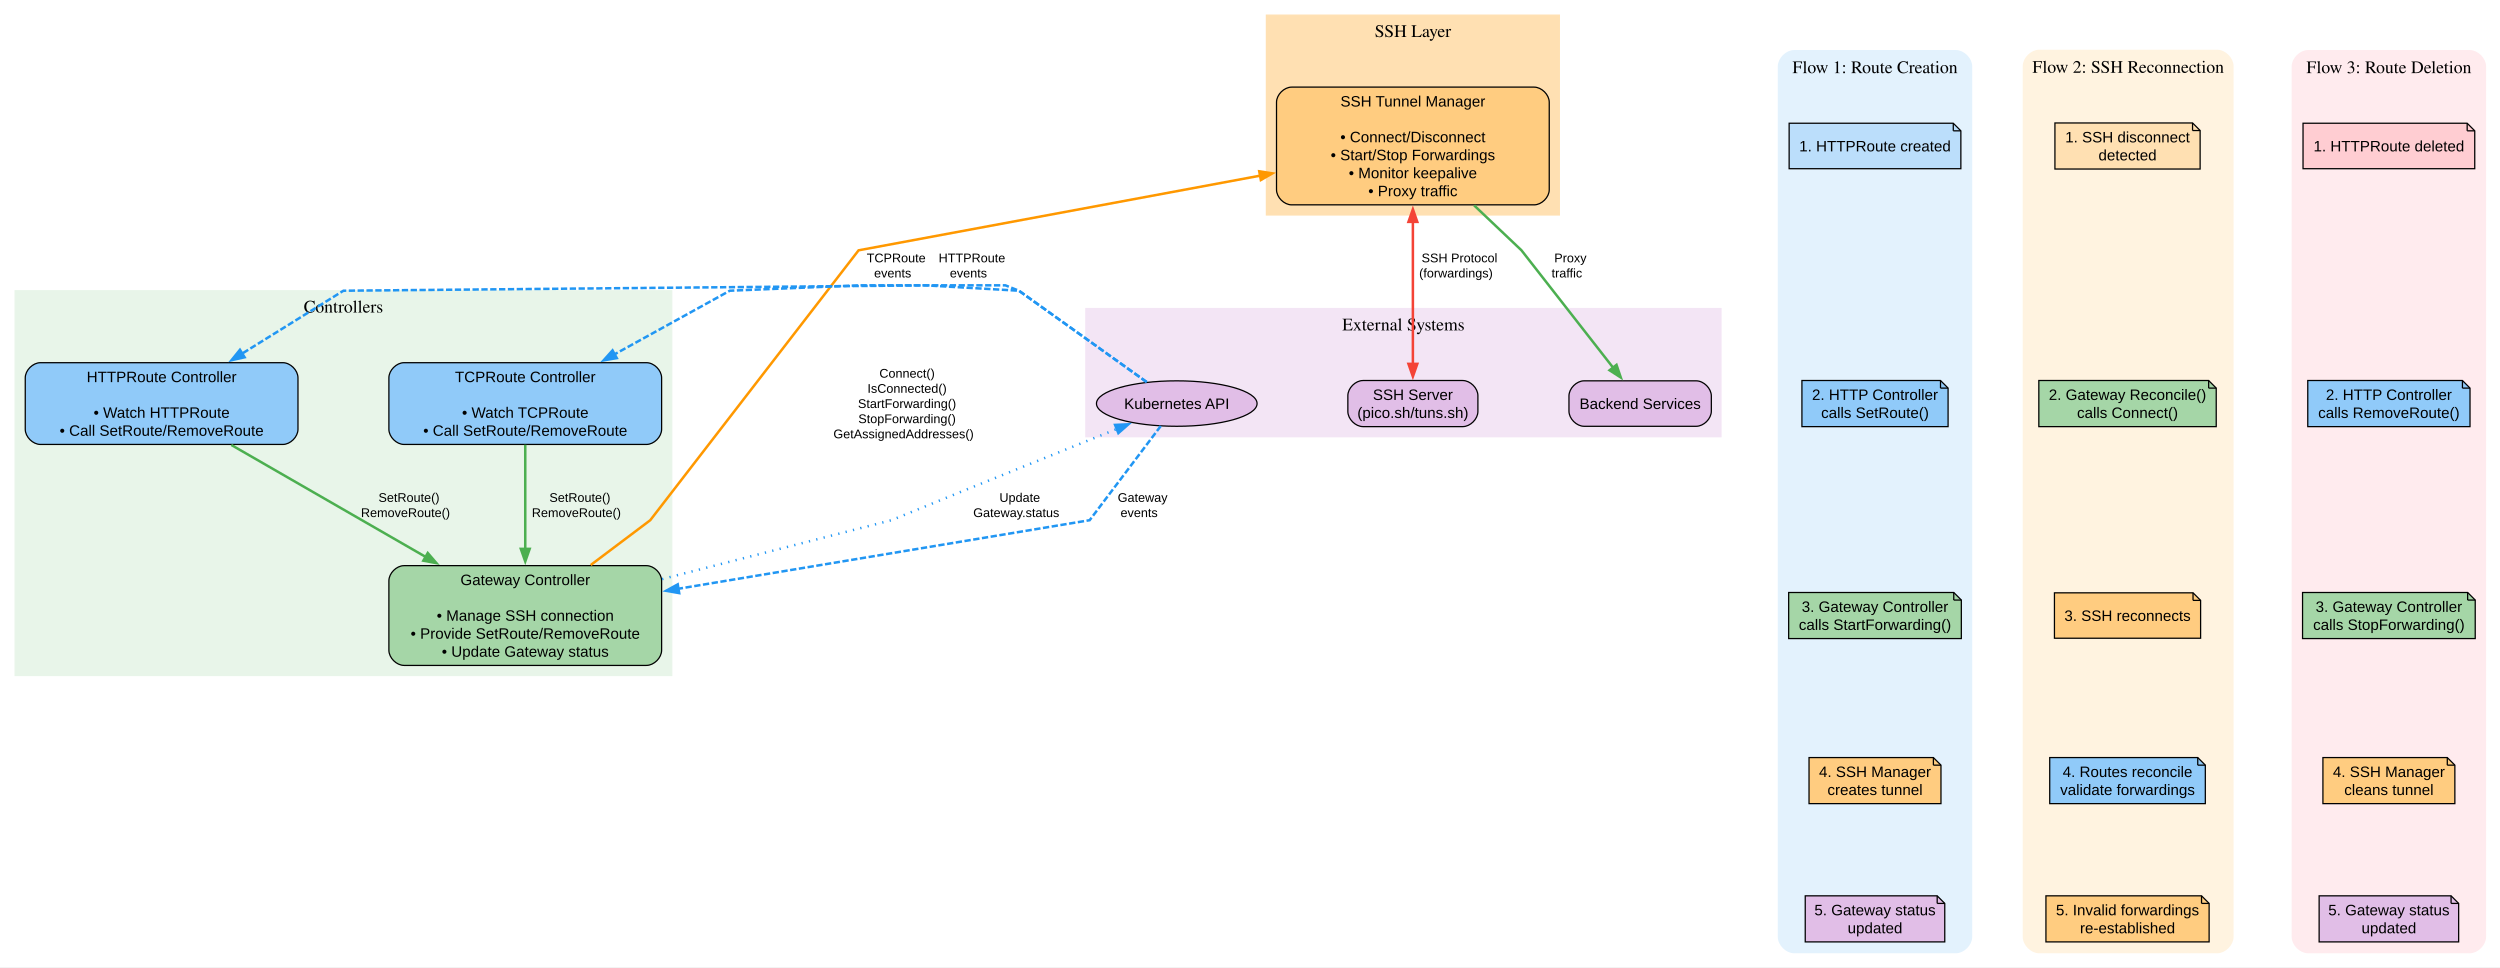
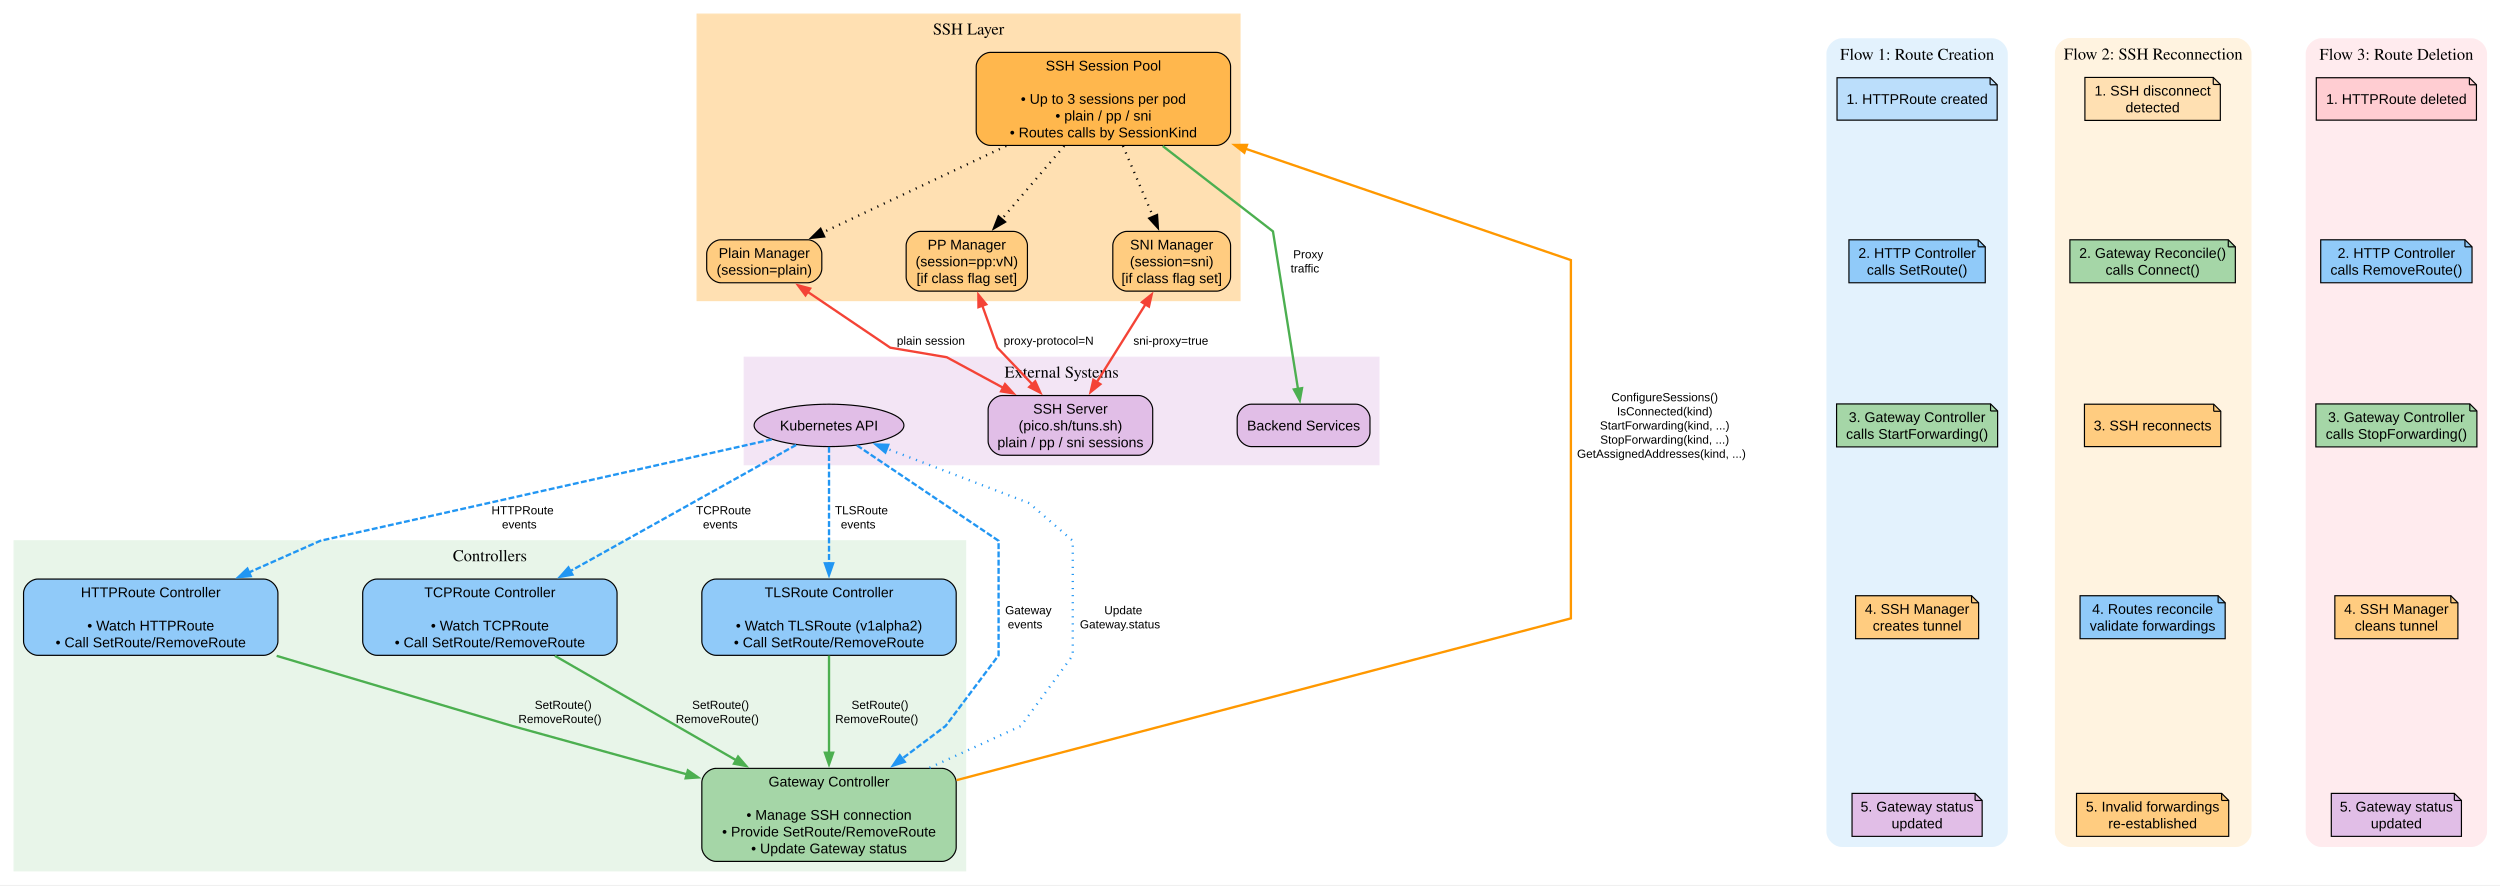
- <svg xmlns="http://www.w3.org/2000/svg" width="1980pt" height="766pt" viewBox="0.00 0.00 1980.00 766.00">
-   <g id="graph0" class="graph" transform="scale(1 1) rotate(0) translate(4 762)">
-     <polygon fill="white" stroke="none" points="-4,4 -4,-762 1976,-762 1976,4 -4,4" />
+ <svg xmlns="http://www.w3.org/2000/svg" width="2123pt" height="752pt" viewBox="0.00 0.00 2123.00 752.00">
+   <g id="graph0" class="graph" transform="scale(1 1) rotate(0) translate(4 747.5)">
+     <polygon fill="white" stroke="none" points="-4,4 -4,-747.5 2119,-747.5 2119,4 -4,4" />
    <g id="clust1" class="cluster">
-       <polygon fill="#e8f5e9" stroke="#e8f5e9" points="8,-227 8,-531.75 528,-531.75 528,-227 8,-227" />
-       <text xml:space="preserve" text-anchor="middle" x="268" y="-514.45" font-family="Times,serif" font-size="14.00">Controllers</text>
+       <polygon fill="#e8f5e9" stroke="#e8f5e9" points="8,-8 8,-288.25 816,-288.25 816,-8 8,-8" />
+       <text xml:space="preserve" text-anchor="middle" x="412" y="-270.95" font-family="Times,serif" font-size="14.00">Controllers</text>
    </g>
    <g id="clust2" class="cluster">
-       <polygon fill="#ffe0b2" stroke="#ffe0b2" points="999,-591.75 999,-750 1231,-750 1231,-591.75 999,-591.75" />
-       <text xml:space="preserve" text-anchor="middle" x="1115" y="-732.7" font-family="Times,serif" font-size="14.00">SSH Layer</text>
+       <polygon fill="#ffe0b2" stroke="#ffe0b2" points="588,-492.25 588,-735.5 1049,-735.5 1049,-492.25 588,-492.25" />
+       <text xml:space="preserve" text-anchor="middle" x="818.5" y="-718.2" font-family="Times,serif" font-size="14.00">SSH Layer</text>
    </g>
    <g id="clust3" class="cluster">
-       <polygon fill="#f3e5f5" stroke="#f3e5f5" points="856,-416.12 856,-517.62 1359,-517.62 1359,-416.12 856,-416.12" />
-       <text xml:space="preserve" text-anchor="middle" x="1107.5" y="-500.32" font-family="Times,serif" font-size="14.00">External Systems</text>
+       <polygon fill="#f3e5f5" stroke="#f3e5f5" points="628,-352.88 628,-444.12 1167,-444.12 1167,-352.88 628,-352.88" />
+       <text xml:space="preserve" text-anchor="middle" x="897.5" y="-426.82" font-family="Times,serif" font-size="14.00">External Systems</text>
    </g>
    <g id="clust4" class="cluster">
-       <path fill="#e3f2fd" stroke="#e3f2fd" stroke-width="2" d="M1417,-8C1417,-8 1545,-8 1545,-8 1551,-8 1557,-14 1557,-20 1557,-20 1557,-709.38 1557,-709.38 1557,-715.38 1551,-721.38 1545,-721.38 1545,-721.38 1417,-721.38 1417,-721.38 1411,-721.38 1405,-715.38 1405,-709.38 1405,-709.38 1405,-20 1405,-20 1405,-14 1411,-8 1417,-8" />
-       <text xml:space="preserve" text-anchor="middle" x="1481" y="-704.08" font-family="Times,serif" font-size="14.00">Flow 1: Route Creation</text>
+       <path fill="#e3f2fd" stroke="#e3f2fd" stroke-width="2" d="M1560,-29.25C1560,-29.25 1688,-29.25 1688,-29.25 1694,-29.25 1700,-35.25 1700,-41.25 1700,-41.25 1700,-702 1700,-702 1700,-708 1694,-714 1688,-714 1688,-714 1560,-714 1560,-714 1554,-714 1548,-708 1548,-702 1548,-702 1548,-41.25 1548,-41.25 1548,-35.25 1554,-29.25 1560,-29.25" />
+       <text xml:space="preserve" text-anchor="middle" x="1624" y="-696.7" font-family="Times,serif" font-size="14.00">Flow 1: Route Creation</text>
    </g>
    <g id="clust5" class="cluster">
-       <path fill="#fff3e0" stroke="#fff3e0" stroke-width="2" d="M1611,-8C1611,-8 1752,-8 1752,-8 1758,-8 1764,-14 1764,-20 1764,-20 1764,-709.62 1764,-709.62 1764,-715.62 1758,-721.62 1752,-721.62 1752,-721.62 1611,-721.62 1611,-721.62 1605,-721.62 1599,-715.62 1599,-709.62 1599,-709.62 1599,-20 1599,-20 1599,-14 1605,-8 1611,-8" />
-       <text xml:space="preserve" text-anchor="middle" x="1681.5" y="-704.33" font-family="Times,serif" font-size="14.00">Flow 2: SSH Reconnection</text>
+       <path fill="#fff3e0" stroke="#fff3e0" stroke-width="2" d="M1754,-29.25C1754,-29.25 1895,-29.25 1895,-29.25 1901,-29.25 1907,-35.25 1907,-41.25 1907,-41.25 1907,-702.25 1907,-702.25 1907,-708.25 1901,-714.25 1895,-714.25 1895,-714.25 1754,-714.25 1754,-714.25 1748,-714.25 1742,-708.25 1742,-702.25 1742,-702.25 1742,-41.25 1742,-41.25 1742,-35.25 1748,-29.25 1754,-29.25" />
+       <text xml:space="preserve" text-anchor="middle" x="1824.5" y="-696.95" font-family="Times,serif" font-size="14.00">Flow 2: SSH Reconnection</text>
    </g>
    <g id="clust6" class="cluster">
-       <path fill="#ffebee" stroke="#ffebee" stroke-width="2" d="M1824,-8C1824,-8 1952,-8 1952,-8 1958,-8 1964,-14 1964,-20 1964,-20 1964,-709.38 1964,-709.38 1964,-715.38 1958,-721.38 1952,-721.38 1952,-721.38 1824,-721.38 1824,-721.38 1818,-721.38 1812,-715.38 1812,-709.38 1812,-709.38 1812,-20 1812,-20 1812,-14 1818,-8 1824,-8" />
-       <text xml:space="preserve" text-anchor="middle" x="1888" y="-704.08" font-family="Times,serif" font-size="14.00">Flow 3: Route Deletion</text>
+       <path fill="#ffebee" stroke="#ffebee" stroke-width="2" d="M1967,-29.25C1967,-29.25 2095,-29.25 2095,-29.25 2101,-29.25 2107,-35.25 2107,-41.25 2107,-41.25 2107,-702 2107,-702 2107,-708 2101,-714 2095,-714 2095,-714 1967,-714 1967,-714 1961,-714 1955,-708 1955,-702 1955,-702 1955,-41.25 1955,-41.25 1955,-35.25 1961,-29.25 1967,-29.25" />
+       <text xml:space="preserve" text-anchor="middle" x="2031" y="-696.7" font-family="Times,serif" font-size="14.00">Flow 3: Route Deletion</text>
    </g>
    <g id="node1" class="node">
-       <path fill="#a5d6a7" stroke="black" d="M508,-314C508,-314 316,-314 316,-314 310,-314 304,-308 304,-302 304,-302 304,-247 304,-247 304,-241 310,-235 316,-235 316,-235 508,-235 508,-235 514,-235 520,-241 520,-247 520,-247 520,-302 520,-302 520,-308 514,-314 508,-314" />
-       <text xml:space="preserve" text-anchor="middle" x="412" y="-298.6" font-family="Arial" font-size="12.00">Gateway Controller</text>
-       <text xml:space="preserve" text-anchor="middle" x="412" y="-270.35" font-family="Arial" font-size="12.00">• Manage SSH connection</text>
-       <text xml:space="preserve" text-anchor="middle" x="412" y="-256.1" font-family="Arial" font-size="12.00">• Provide SetRoute/RemoveRoute</text>
-       <text xml:space="preserve" text-anchor="middle" x="412" y="-241.85" font-family="Arial" font-size="12.00">• Update Gateway status</text>
+       <path fill="#a5d6a7" stroke="black" d="M796,-95C796,-95 604,-95 604,-95 598,-95 592,-89 592,-83 592,-83 592,-28 592,-28 592,-22 598,-16 604,-16 604,-16 796,-16 796,-16 802,-16 808,-22 808,-28 808,-28 808,-83 808,-83 808,-89 802,-95 796,-95" />
+       <text xml:space="preserve" text-anchor="middle" x="700" y="-79.6" font-family="Arial" font-size="12.00">Gateway Controller</text>
+       <text xml:space="preserve" text-anchor="middle" x="700" y="-51.35" font-family="Arial" font-size="12.00">• Manage SSH connection</text>
+       <text xml:space="preserve" text-anchor="middle" x="700" y="-37.1" font-family="Arial" font-size="12.00">• Provide SetRoute/RemoveRoute</text>
+       <text xml:space="preserve" text-anchor="middle" x="700" y="-22.85" font-family="Arial" font-size="12.00">• Update Gateway status</text>
+     </g>
+     <g id="node5" class="node">
+       <path fill="#ffb74d" stroke="black" d="M1029,-703C1029,-703 837,-703 837,-703 831,-703 825,-697 825,-691 825,-691 825,-636 825,-636 825,-630 831,-624 837,-624 837,-624 1029,-624 1029,-624 1035,-624 1041,-630 1041,-636 1041,-636 1041,-691 1041,-691 1041,-697 1035,-703 1029,-703" />
+       <text xml:space="preserve" text-anchor="middle" x="933" y="-687.6" font-family="Arial" font-size="12.00">SSH Session Pool</text>
+       <text xml:space="preserve" text-anchor="middle" x="933" y="-659.35" font-family="Arial" font-size="12.00">• Up to 3 sessions per pod</text>
+       <text xml:space="preserve" text-anchor="middle" x="933" y="-645.1" font-family="Arial" font-size="12.00">• plain / pp / sni</text>
+       <text xml:space="preserve" text-anchor="middle" x="933" y="-630.85" font-family="Arial" font-size="12.00">• Routes calls by SessionKind</text>
+     </g>
+     <g id="edge11" class="edge">
+       <path fill="none" stroke="#ff9800" stroke-width="2" d="M808.3,-85.01C988.43,-132.44 1330,-222.38 1330,-222.38 1330,-526.62 1330,-526.62 1330,-526.62 1330,-526.62 1170.51,-581.21 1053.71,-621.19" />
+       <polygon fill="#ff9800" stroke="#ff9800" stroke-width="2" points="1052.67,-617.84 1044.35,-624.39 1054.94,-624.46 1052.67,-617.84" />
+       <text xml:space="preserve" text-anchor="middle" x="1406.88" y="-406.75" font-family="Arial" font-size="10.00">  ConfigureSessions()</text>
+       <text xml:space="preserve" text-anchor="middle" x="1406.88" y="-394.75" font-family="Arial" font-size="10.00">  IsConnected(kind)</text>
+       <text xml:space="preserve" text-anchor="middle" x="1406.88" y="-382.75" font-family="Arial" font-size="10.00">  StartForwarding(kind, ...)</text>
+       <text xml:space="preserve" text-anchor="middle" x="1406.88" y="-370.75" font-family="Arial" font-size="10.00">  StopForwarding(kind, ...)</text>
+       <text xml:space="preserve" text-anchor="middle" x="1406.88" y="-358.75" font-family="Arial" font-size="10.00">  GetAssignedAddresses(kind, ...)  </text>
+     </g>
+     <g id="node9" class="node">
+       <ellipse fill="#e1bee7" stroke="black" cx="700" cy="-386.25" rx="63.6" ry="18" />
+       <text xml:space="preserve" text-anchor="middle" x="700" y="-381.98" font-family="Arial" font-size="12.00">Kubernetes API</text>
+     </g>
+     <g id="edge12" class="edge">
+       <path fill="none" stroke="#2196f3" stroke-width="2" stroke-dasharray="1,5" d="M785.32,-95.5C824.76,-113.52 863,-131 863,-131 863,-131 907,-191 907,-191 907,-191 907,-288.25 907,-288.25 907,-288.25 870,-320.25 870,-320.25 870,-320.25 799.07,-347.37 748.84,-366.58" />
+       <polygon fill="#2196f3" stroke="#2196f3" stroke-width="2" points="747.81,-363.22 739.71,-370.06 750.31,-369.76 747.81,-363.22" />
+       <text xml:space="preserve" text-anchor="middle" x="947.12" y="-225.88" font-family="Arial" font-size="10.00">  Update</text>
+       <text xml:space="preserve" text-anchor="middle" x="947.12" y="-213.88" font-family="Arial" font-size="10.00">  Gateway.status  </text>
+     </g>
+     <g id="node2" class="node">
+       <path fill="#90caf9" stroke="black" d="M220,-255.75C220,-255.75 28,-255.75 28,-255.75 22,-255.75 16,-249.75 16,-243.75 16,-243.75 16,-203 16,-203 16,-197 22,-191 28,-191 28,-191 220,-191 220,-191 226,-191 232,-197 232,-203 232,-203 232,-243.75 232,-243.75 232,-249.75 226,-255.75 220,-255.75" />
+       <text xml:space="preserve" text-anchor="middle" x="124" y="-240.35" font-family="Arial" font-size="12.00">HTTPRoute Controller</text>
+       <text xml:space="preserve" text-anchor="middle" x="124" y="-212.1" font-family="Arial" font-size="12.00">• Watch HTTPRoute</text>
+       <text xml:space="preserve" text-anchor="middle" x="124" y="-197.85" font-family="Arial" font-size="12.00">• Call SetRoute/RemoveRoute</text>
+     </g>
+     <g id="edge8" class="edge">
+       <path fill="none" stroke="#4caf50" stroke-width="2" d="M230.94,-190.54C319.54,-164.17 431,-131 431,-131 431,-131 507.85,-109.72 579.4,-89.9" />
+       <polygon fill="#4caf50" stroke="#4caf50" stroke-width="2" points="580.13,-93.33 588.83,-87.29 578.26,-86.58 580.13,-93.33" />
+       <text xml:space="preserve" text-anchor="middle" x="471.5" y="-145.5" font-family="Arial" font-size="10.00">  SetRoute()</text>
+       <text xml:space="preserve" text-anchor="middle" x="471.5" y="-133.5" font-family="Arial" font-size="10.00">  RemoveRoute()  </text>
+     </g>
+     <g id="node3" class="node">
+       <path fill="#90caf9" stroke="black" d="M508,-255.75C508,-255.75 316,-255.75 316,-255.75 310,-255.75 304,-249.75 304,-243.75 304,-243.75 304,-203 304,-203 304,-197 310,-191 316,-191 316,-191 508,-191 508,-191 514,-191 520,-197 520,-203 520,-203 520,-243.75 520,-243.75 520,-249.75 514,-255.75 508,-255.75" />
+       <text xml:space="preserve" text-anchor="middle" x="412" y="-240.35" font-family="Arial" font-size="12.00">TCPRoute Controller</text>
+       <text xml:space="preserve" text-anchor="middle" x="412" y="-212.1" font-family="Arial" font-size="12.00">• Watch TCPRoute</text>
+       <text xml:space="preserve" text-anchor="middle" x="412" y="-197.85" font-family="Arial" font-size="12.00">• Call SetRoute/RemoveRoute</text>
+     </g>
+     <g id="edge9" class="edge">
+       <path fill="none" stroke="#4caf50" stroke-width="2" d="M467.19,-190.59C510.83,-165.45 572.32,-130.04 621.15,-101.91" />
+       <polygon fill="#4caf50" stroke="#4caf50" stroke-width="2" points="622.78,-105.02 629.69,-96.99 619.28,-98.95 622.78,-105.02" />
+       <text xml:space="preserve" text-anchor="middle" x="605.14" y="-145.5" font-family="Arial" font-size="10.00">  SetRoute()</text>
+       <text xml:space="preserve" text-anchor="middle" x="605.14" y="-133.5" font-family="Arial" font-size="10.00">  RemoveRoute()  </text>
    </g>
    <g id="node4" class="node">
-       <path fill="#ffcc80" stroke="black" d="M1211,-693C1211,-693 1019,-693 1019,-693 1013,-693 1007,-687 1007,-681 1007,-681 1007,-611.75 1007,-611.75 1007,-605.75 1013,-599.75 1019,-599.75 1019,-599.75 1211,-599.75 1211,-599.75 1217,-599.75 1223,-605.75 1223,-611.75 1223,-611.75 1223,-681 1223,-681 1223,-687 1217,-693 1211,-693" />
-       <text xml:space="preserve" text-anchor="middle" x="1115" y="-677.6" font-family="Arial" font-size="12.00">SSH Tunnel Manager</text>
-       <text xml:space="preserve" text-anchor="middle" x="1115" y="-649.35" font-family="Arial" font-size="12.00">• Connect/Disconnect</text>
-       <text xml:space="preserve" text-anchor="middle" x="1115" y="-635.1" font-family="Arial" font-size="12.00">• Start/Stop Forwardings</text>
-       <text xml:space="preserve" text-anchor="middle" x="1115" y="-620.85" font-family="Arial" font-size="12.00">• Monitor keepalive</text>
-       <text xml:space="preserve" text-anchor="middle" x="1115" y="-606.6" font-family="Arial" font-size="12.00">• Proxy traffic</text>
+       <path fill="#90caf9" stroke="black" d="M796,-255.75C796,-255.75 604,-255.75 604,-255.75 598,-255.75 592,-249.75 592,-243.75 592,-243.75 592,-203 592,-203 592,-197 598,-191 604,-191 604,-191 796,-191 796,-191 802,-191 808,-197 808,-203 808,-203 808,-243.75 808,-243.75 808,-249.75 802,-255.75 796,-255.75" />
+       <text xml:space="preserve" text-anchor="middle" x="700" y="-240.35" font-family="Arial" font-size="12.00">TLSRoute Controller</text>
+       <text xml:space="preserve" text-anchor="middle" x="700" y="-212.1" font-family="Arial" font-size="12.00">• Watch TLSRoute (v1alpha2)</text>
+       <text xml:space="preserve" text-anchor="middle" x="700" y="-197.85" font-family="Arial" font-size="12.00">• Call SetRoute/RemoveRoute</text>
+     </g>
+     <g id="edge10" class="edge">
+       <path fill="none" stroke="#4caf50" stroke-width="2" d="M700,-190.78C700,-167.44 700,-135.15 700,-108.08" />
+       <polygon fill="#4caf50" stroke="#4caf50" stroke-width="2" points="703.5,-108.3 700,-98.3 696.5,-108.3 703.5,-108.3" />
+       <text xml:space="preserve" text-anchor="middle" x="740.5" y="-145.5" font-family="Arial" font-size="10.00">  SetRoute()</text>
+       <text xml:space="preserve" text-anchor="middle" x="740.5" y="-133.5" font-family="Arial" font-size="10.00">  RemoveRoute()  </text>
+     </g>
+     <g id="node6" class="node">
+       <path fill="#ffcc80" stroke="black" d="M681.88,-543.88C681.88,-543.88 608.12,-543.88 608.12,-543.88 602.12,-543.88 596.12,-537.88 596.12,-531.88 596.12,-531.88 596.12,-519.38 596.12,-519.38 596.12,-513.38 602.12,-507.38 608.12,-507.38 608.12,-507.38 681.88,-507.38 681.88,-507.38 687.88,-507.38 693.88,-513.38 693.88,-519.38 693.88,-519.38 693.88,-531.88 693.88,-531.88 693.88,-537.88 687.88,-543.88 681.88,-543.88" />
+       <text xml:space="preserve" text-anchor="middle" x="645" y="-528.48" font-family="Arial" font-size="12.00">Plain Manager</text>
+       <text xml:space="preserve" text-anchor="middle" x="645" y="-514.23" font-family="Arial" font-size="12.00">(session=plain)</text>
+     </g>
+     <g id="edge1" class="edge">
+       <path fill="none" stroke="black" stroke-width="2" stroke-dasharray="1,5" d="M850.47,-623.56C799.88,-599.69 736.82,-569.94 694,-549.74" />
+       <polygon fill="black" stroke="black" stroke-width="2" points="695.76,-546.7 685.22,-545.6 692.77,-553.03 695.76,-546.7" />
+     </g>
+     <g id="node7" class="node">
+       <path fill="#ffcc80" stroke="black" d="M856.5,-551C856.5,-551 777.5,-551 777.5,-551 771.5,-551 765.5,-545 765.5,-539 765.5,-539 765.5,-512.25 765.5,-512.25 765.5,-506.25 771.5,-500.25 777.5,-500.25 777.5,-500.25 856.5,-500.25 856.5,-500.25 862.5,-500.25 868.5,-506.25 868.5,-512.25 868.5,-512.25 868.5,-539 868.5,-539 868.5,-545 862.5,-551 856.5,-551" />
+       <text xml:space="preserve" text-anchor="middle" x="817" y="-535.6" font-family="Arial" font-size="12.00">PP Manager</text>
+       <text xml:space="preserve" text-anchor="middle" x="817" y="-521.35" font-family="Arial" font-size="12.00">(session=pp:vN)</text>
+       <text xml:space="preserve" text-anchor="middle" x="817" y="-507.1" font-family="Arial" font-size="12.00">[if class flag set]</text>
+     </g>
+     <g id="edge2" class="edge">
+       <path fill="none" stroke="black" stroke-width="2" stroke-dasharray="1,5" d="M899.76,-623.56C882.96,-603.89 862.75,-580.22 846.51,-561.19" />
+       <polygon fill="black" stroke="black" stroke-width="2" points="849.3,-559.07 840.14,-553.74 843.98,-563.61 849.3,-559.07" />
+     </g>
+     <g id="node8" class="node">
+       <path fill="#ffcc80" stroke="black" d="M1029,-551C1029,-551 953,-551 953,-551 947,-551 941,-545 941,-539 941,-539 941,-512.25 941,-512.25 941,-506.25 947,-500.25 953,-500.25 953,-500.25 1029,-500.25 1029,-500.25 1035,-500.25 1041,-506.25 1041,-512.25 1041,-512.25 1041,-539 1041,-539 1041,-545 1035,-551 1029,-551" />
+       <text xml:space="preserve" text-anchor="middle" x="991" y="-535.6" font-family="Arial" font-size="12.00">SNI Manager</text>
+       <text xml:space="preserve" text-anchor="middle" x="991" y="-521.35" font-family="Arial" font-size="12.00">(session=sni)</text>
+       <text xml:space="preserve" text-anchor="middle" x="991" y="-507.1" font-family="Arial" font-size="12.00">[if class flag set]</text>
+     </g>
+     <g id="edge3" class="edge">
+       <path fill="none" stroke="black" stroke-width="2" stroke-dasharray="1,5" d="M949.62,-623.56C957.71,-604.61 967.38,-581.96 975.34,-563.31" />
+       <polygon fill="black" stroke="black" stroke-width="2" points="978.52,-564.79 979.22,-554.22 972.08,-562.04 978.52,-564.79" />
+     </g>
+     <g id="node11" class="node">
+       <path fill="#e1bee7" stroke="black" d="M1147.38,-404.25C1147.38,-404.25 1058.62,-404.25 1058.62,-404.25 1052.62,-404.25 1046.62,-398.25 1046.62,-392.25 1046.62,-392.25 1046.62,-380.25 1046.62,-380.25 1046.62,-374.25 1052.62,-368.25 1058.62,-368.25 1058.62,-368.25 1147.38,-368.25 1147.38,-368.25 1153.38,-368.25 1159.38,-374.25 1159.38,-380.25 1159.38,-380.25 1159.38,-392.25 1159.38,-392.25 1159.38,-398.25 1153.38,-404.25 1147.38,-404.25" />
+       <text xml:space="preserve" text-anchor="middle" x="1103" y="-381.98" font-family="Arial" font-size="12.00">Backend Services</text>
+     </g>
+     <g id="edge16" class="edge">
+       <path fill="none" stroke="#4caf50" stroke-width="2" d="M983.36,-623.5C1024.89,-591.35 1077,-551 1077,-551 1077,-551 1090.74,-464.44 1098.25,-417.19" />
+       <polygon fill="#4caf50" stroke="#4caf50" stroke-width="2" points="1101.68,-417.88 1099.79,-407.45 1094.77,-416.78 1101.68,-417.88" />
+       <text xml:space="preserve" text-anchor="middle" x="1104.15" y="-528.12" font-family="Arial" font-size="10.00">  Proxy</text>
+       <text xml:space="preserve" text-anchor="middle" x="1104.15" y="-516.12" font-family="Arial" font-size="10.00">  traffic  </text>
+     </g>
+     <g id="node10" class="node">
+       <path fill="#e1bee7" stroke="black" d="M962.88,-411.62C962.88,-411.62 847.12,-411.62 847.12,-411.62 841.12,-411.62 835.12,-405.62 835.12,-399.62 835.12,-399.62 835.12,-372.88 835.12,-372.88 835.12,-366.88 841.12,-360.88 847.12,-360.88 847.12,-360.88 962.88,-360.88 962.88,-360.88 968.88,-360.88 974.88,-366.88 974.88,-372.88 974.88,-372.88 974.88,-399.62 974.88,-399.62 974.88,-405.62 968.88,-411.62 962.88,-411.62" />
+       <text xml:space="preserve" text-anchor="middle" x="905" y="-396.23" font-family="Arial" font-size="12.00">SSH Server</text>
+       <text xml:space="preserve" text-anchor="middle" x="905" y="-381.98" font-family="Arial" font-size="12.00">(pico.sh/tuns.sh)</text>
+       <text xml:space="preserve" text-anchor="middle" x="905" y="-367.73" font-family="Arial" font-size="12.00">plain / pp / sni sessions</text>
+     </g>
+     <g id="edge13" class="edge">
+       <path fill="none" stroke="#f44336" stroke-width="2" d="M681.7,-499.8C712.67,-478.85 752,-452.25 752,-452.25 752,-452.25 800,-444.12 800,-444.12 800,-444.12 823.28,-431.52 847.91,-418.17" />
+       <polygon fill="#f44336" stroke="#f44336" stroke-width="2" points="680,-496.72 673.68,-505.22 683.93,-502.52 680,-496.72" />
+       <polygon fill="#f44336" stroke="#f44336" stroke-width="2" points="849.46,-421.31 856.59,-413.47 846.13,-415.16 849.46,-421.31" />
+       <text xml:space="preserve" text-anchor="middle" x="786.5" y="-454.75" font-family="Arial" font-size="10.00">  plain session  </text>
+     </g>
+     <g id="edge14" class="edge">
+       <path fill="none" stroke="#f44336" stroke-width="2" d="M830.19,-487.91C836.63,-469.99 843,-452.25 843,-452.25 843,-452.25 857.68,-436.86 872.75,-421.06" />
+       <polygon fill="#f44336" stroke="#f44336" stroke-width="2" points="826.91,-486.68 826.83,-497.27 833.5,-489.05 826.91,-486.68" />
+       <polygon fill="#f44336" stroke="#f44336" stroke-width="2" points="875.1,-423.67 879.47,-414.01 870.04,-418.83 875.1,-423.67" />
+       <text xml:space="preserve" text-anchor="middle" x="886.5" y="-454.75" font-family="Arial" font-size="10.00">  proxy-protocol=N  </text>
+     </g>
+     <g id="edge15" class="edge">
+       <path fill="none" stroke="#f44336" stroke-width="2" d="M968.82,-489.19C956.11,-468.89 940.19,-443.47 927.44,-423.1" />
+       <polygon fill="#f44336" stroke="#f44336" stroke-width="2" points="965.75,-490.88 974.02,-497.5 971.68,-487.17 965.75,-490.88" />
+       <polygon fill="#f44336" stroke="#f44336" stroke-width="2" points="930.41,-421.25 922.14,-414.63 924.48,-424.96 930.41,-421.25" />
+       <text xml:space="preserve" text-anchor="middle" x="990.27" y="-454.75" font-family="Arial" font-size="10.00">  sni-proxy=true  </text>
+     </g>
+     <g id="edge4" class="edge">
+       <path fill="none" stroke="#2196f3" stroke-width="2" stroke-dasharray="5,2" d="M723.78,-369.23C764.68,-341.68 844,-288.25 844,-288.25 844,-288.25 844,-191 844,-191 844,-191 799,-131 799,-131 799,-131 782,-118.21 762.09,-103.23" />
+       <polygon fill="#2196f3" stroke="#2196f3" stroke-width="2" points="764.33,-100.53 754.24,-97.32 760.12,-106.13 764.33,-100.53" />
+       <text xml:space="preserve" text-anchor="middle" x="866.5" y="-225.88" font-family="Arial" font-size="10.00">  Gateway</text>
+       <text xml:space="preserve" text-anchor="middle" x="866.5" y="-213.88" font-family="Arial" font-size="10.00">  events  </text>
+     </g>
+     <g id="edge5" class="edge">
+       <path fill="none" stroke="#2196f3" stroke-width="2" stroke-dasharray="5,2" d="M651.28,-374.31C538.3,-348.94 268,-288.25 268,-288.25 268,-288.25 239.22,-275.48 207.39,-261.37" />
+       <polygon fill="#2196f3" stroke="#2196f3" stroke-width="2" points="208.91,-258.21 198.35,-257.35 206.07,-264.61 208.91,-258.21" />
+       <text xml:space="preserve" text-anchor="middle" x="436.98" y="-310.75" font-family="Arial" font-size="10.00">  HTTPRoute</text>
+       <text xml:space="preserve" text-anchor="middle" x="436.98" y="-298.75" font-family="Arial" font-size="10.00">  events  </text>
    </g>
    <g id="edge6" class="edge">
-       <path fill="none" stroke="#ff9800" stroke-width="2" d="M463.82,-314.5C487.77,-332.52 511,-350 511,-350 511,-350 676,-563.75 676,-563.75 676,-563.75 864.04,-598.71 993.99,-622.87" />
-       <polygon fill="#ff9800" stroke="#ff9800" stroke-width="2" points="993.32,-626.31 1003.79,-624.7 994.6,-619.43 993.32,-626.31" />
-       <text xml:space="preserve" text-anchor="middle" x="711.62" y="-462.88" font-family="Arial" font-size="10.00">  Connect()</text>
-       <text xml:space="preserve" text-anchor="middle" x="711.62" y="-450.88" font-family="Arial" font-size="10.00">  IsConnected()</text>
-       <text xml:space="preserve" text-anchor="middle" x="711.62" y="-438.88" font-family="Arial" font-size="10.00">  StartForwarding()</text>
-       <text xml:space="preserve" text-anchor="middle" x="711.62" y="-426.88" font-family="Arial" font-size="10.00">  StopForwarding()</text>
-       <text xml:space="preserve" text-anchor="middle" x="711.62" y="-414.88" font-family="Arial" font-size="10.00">  GetAssignedAddresses()  </text>
-     </g>
-     <g id="node5" class="node">
-       <ellipse fill="#e1bee7" stroke="black" cx="928" cy="-442.38" rx="63.6" ry="18" />
-       <text xml:space="preserve" text-anchor="middle" x="928" y="-438.1" font-family="Arial" font-size="12.00">Kubernetes API</text>
+       <path fill="none" stroke="#2196f3" stroke-width="2" stroke-dasharray="5,2" d="M672.12,-369.68C628.14,-345.11 541.34,-296.62 480.14,-262.44" />
+       <polygon fill="#2196f3" stroke="#2196f3" stroke-width="2" points="482.1,-259.52 471.67,-257.7 478.69,-265.64 482.1,-259.52" />
+       <text xml:space="preserve" text-anchor="middle" x="607.67" y="-310.75" font-family="Arial" font-size="10.00">  TCPRoute</text>
+       <text xml:space="preserve" text-anchor="middle" x="607.67" y="-298.75" font-family="Arial" font-size="10.00">  events  </text>
    </g>
    <g id="edge7" class="edge">
-       <path fill="none" stroke="#2196f3" stroke-width="2" stroke-dasharray="1,5" d="M520.4,-303.35C602.77,-324.51 702,-350 702,-350 702,-350 760.75,-374 760.75,-374 760.75,-374 831.02,-402.31 880.46,-422.23" />
-       <polygon fill="#2196f3" stroke="#2196f3" stroke-width="2" points="879.14,-425.47 889.72,-425.96 881.75,-418.97 879.14,-425.47" />
-       <text xml:space="preserve" text-anchor="middle" x="800.88" y="-364.5" font-family="Arial" font-size="10.00">  Update</text>
-       <text xml:space="preserve" text-anchor="middle" x="800.88" y="-352.5" font-family="Arial" font-size="10.00">  Gateway.status  </text>
-     </g>
-     <g id="node2" class="node">
-       <path fill="#90caf9" stroke="black" d="M220,-474.75C220,-474.75 28,-474.75 28,-474.75 22,-474.75 16,-468.75 16,-462.75 16,-462.75 16,-422 16,-422 16,-416 22,-410 28,-410 28,-410 220,-410 220,-410 226,-410 232,-416 232,-422 232,-422 232,-462.75 232,-462.75 232,-468.75 226,-474.75 220,-474.75" />
-       <text xml:space="preserve" text-anchor="middle" x="124" y="-459.35" font-family="Arial" font-size="12.00">HTTPRoute Controller</text>
-       <text xml:space="preserve" text-anchor="middle" x="124" y="-431.1" font-family="Arial" font-size="12.00">• Watch HTTPRoute</text>
-       <text xml:space="preserve" text-anchor="middle" x="124" y="-416.85" font-family="Arial" font-size="12.00">• Call SetRoute/RemoveRoute</text>
-     </g>
-     <g id="edge4" class="edge">
-       <path fill="none" stroke="#4caf50" stroke-width="2" d="M179.19,-409.59C222.83,-384.45 284.32,-349.04 333.15,-320.91" />
-       <polygon fill="#4caf50" stroke="#4caf50" stroke-width="2" points="334.78,-324.02 341.69,-315.99 331.28,-317.95 334.78,-324.02" />
-       <text xml:space="preserve" text-anchor="middle" x="317.14" y="-364.5" font-family="Arial" font-size="10.00">  SetRoute()</text>
-       <text xml:space="preserve" text-anchor="middle" x="317.14" y="-352.5" font-family="Arial" font-size="10.00">  RemoveRoute()  </text>
-     </g>
-     <g id="node3" class="node">
-       <path fill="#90caf9" stroke="black" d="M508,-474.75C508,-474.75 316,-474.75 316,-474.75 310,-474.75 304,-468.75 304,-462.75 304,-462.75 304,-422 304,-422 304,-416 310,-410 316,-410 316,-410 508,-410 508,-410 514,-410 520,-416 520,-422 520,-422 520,-462.75 520,-462.75 520,-468.75 514,-474.75 508,-474.75" />
-       <text xml:space="preserve" text-anchor="middle" x="412" y="-459.35" font-family="Arial" font-size="12.00">TCPRoute Controller</text>
-       <text xml:space="preserve" text-anchor="middle" x="412" y="-431.1" font-family="Arial" font-size="12.00">• Watch TCPRoute</text>
-       <text xml:space="preserve" text-anchor="middle" x="412" y="-416.85" font-family="Arial" font-size="12.00">• Call SetRoute/RemoveRoute</text>
-     </g>
-     <g id="edge5" class="edge">
-       <path fill="none" stroke="#4caf50" stroke-width="2" d="M412,-409.78C412,-386.44 412,-354.15 412,-327.08" />
-       <polygon fill="#4caf50" stroke="#4caf50" stroke-width="2" points="415.5,-327.3 412,-317.3 408.5,-327.3 415.5,-327.3" />
-       <text xml:space="preserve" text-anchor="middle" x="452.5" y="-364.5" font-family="Arial" font-size="10.00">  SetRoute()</text>
-       <text xml:space="preserve" text-anchor="middle" x="452.5" y="-352.5" font-family="Arial" font-size="10.00">  RemoveRoute()  </text>
-     </g>
-     <g id="node6" class="node">
-       <path fill="#e1bee7" stroke="black" d="M1154.5,-460.62C1154.5,-460.62 1075.5,-460.62 1075.5,-460.62 1069.5,-460.62 1063.5,-454.62 1063.5,-448.62 1063.5,-448.62 1063.5,-436.12 1063.5,-436.12 1063.5,-430.12 1069.5,-424.12 1075.5,-424.12 1075.5,-424.12 1154.5,-424.12 1154.5,-424.12 1160.5,-424.12 1166.5,-430.12 1166.5,-436.12 1166.5,-436.12 1166.5,-448.62 1166.5,-448.62 1166.5,-454.62 1160.5,-460.62 1154.5,-460.62" />
-       <text xml:space="preserve" text-anchor="middle" x="1115" y="-445.23" font-family="Arial" font-size="12.00">SSH Server</text>
-       <text xml:space="preserve" text-anchor="middle" x="1115" y="-430.98" font-family="Arial" font-size="12.00">(pico.sh/tuns.sh)</text>
-     </g>
-     <g id="edge8" class="edge">
-       <path fill="none" stroke="#f44336" stroke-width="2" d="M1115,-586.42C1115,-549.42 1115,-503.26 1115,-473.55" />
-       <polygon fill="#f44336" stroke="#f44336" stroke-width="2" points="1111.5,-586.26 1115,-596.26 1118.5,-586.26 1111.5,-586.26" />
-       <polygon fill="#f44336" stroke="#f44336" stroke-width="2" points="1118.5,-473.81 1115,-463.81 1111.5,-473.81 1118.5,-473.81" />
-       <text xml:space="preserve" text-anchor="middle" x="1149.12" y="-554.25" font-family="Arial" font-size="10.00">  SSH Protocol</text>
-       <text xml:space="preserve" text-anchor="middle" x="1149.12" y="-542.25" font-family="Arial" font-size="10.00">  (forwardings)  </text>
-     </g>
-     <g id="node7" class="node">
-       <path fill="#e1bee7" stroke="black" d="M1339.38,-460.38C1339.38,-460.38 1250.62,-460.38 1250.62,-460.38 1244.62,-460.38 1238.62,-454.38 1238.62,-448.38 1238.62,-448.38 1238.62,-436.38 1238.62,-436.38 1238.62,-430.38 1244.62,-424.38 1250.62,-424.38 1250.62,-424.38 1339.38,-424.38 1339.38,-424.38 1345.38,-424.38 1351.38,-430.38 1351.38,-436.38 1351.38,-436.38 1351.38,-448.38 1351.38,-448.38 1351.38,-454.38 1345.38,-460.38 1339.38,-460.38" />
-       <text xml:space="preserve" text-anchor="middle" x="1295" y="-438.1" font-family="Arial" font-size="12.00">Backend Services</text>
-     </g>
-     <g id="edge9" class="edge">
-       <path fill="none" stroke="#4caf50" stroke-width="2" d="M1163.53,-599.31C1183.04,-580.8 1201,-563.75 1201,-563.75 1201,-563.75 1245.79,-506.39 1273.54,-470.86" />
-       <polygon fill="#4caf50" stroke="#4caf50" stroke-width="2" points="1276.27,-473.04 1279.67,-463.01 1270.76,-468.74 1276.27,-473.04" />
-       <text xml:space="preserve" text-anchor="middle" x="1236.98" y="-554.25" font-family="Arial" font-size="10.00">  Proxy</text>
-       <text xml:space="preserve" text-anchor="middle" x="1236.98" y="-542.25" font-family="Arial" font-size="10.00">  traffic  </text>
-     </g>
-     <g id="edge1" class="edge">
-       <path fill="none" stroke="#2196f3" stroke-width="2" stroke-dasharray="5,2" d="M915.34,-424.62C895.42,-398.24 859,-350 859,-350 859,-350 665.48,-317.75 533.1,-295.68" />
-       <polygon fill="#2196f3" stroke="#2196f3" stroke-width="2" points="533.92,-292.27 523.48,-294.08 532.77,-299.18 533.92,-292.27" />
-       <text xml:space="preserve" text-anchor="middle" x="898.17" y="-364.5" font-family="Arial" font-size="10.00">  Gateway</text>
-       <text xml:space="preserve" text-anchor="middle" x="898.17" y="-352.5" font-family="Arial" font-size="10.00">  events  </text>
-     </g>
-     <g id="edge2" class="edge">
-       <path fill="none" stroke="#2196f3" stroke-width="2" stroke-dasharray="5,2" d="M904.19,-459.4C867.93,-485.33 803,-531.75 803,-531.75 803,-531.75 792.25,-536.02 792.25,-536.02 792.25,-536.02 733.75,-536.02 733.75,-536.02 733.75,-536.02 268,-531.75 268,-531.75 268,-531.75 226.14,-505.77 187.56,-481.82" />
-       <polygon fill="#2196f3" stroke="#2196f3" stroke-width="2" points="189.72,-479.04 179.37,-476.74 186.03,-484.99 189.72,-479.04" />
-       <text xml:space="preserve" text-anchor="middle" x="763" y="-554.25" font-family="Arial" font-size="10.00">  HTTPRoute</text>
-       <text xml:space="preserve" text-anchor="middle" x="763" y="-542.25" font-family="Arial" font-size="10.00">  events  </text>
-     </g>
-     <g id="edge3" class="edge">
-       <path fill="none" stroke="#2196f3" stroke-width="2" stroke-dasharray="5,2" d="M904.19,-459.4C867.93,-485.33 803,-531.75 803,-531.75 803,-531.75 728.88,-536.02 728.88,-536.02 728.88,-536.02 677.12,-536.02 677.12,-536.02 677.12,-536.02 574,-531.75 574,-531.75 574,-531.75 526.3,-505.44 482.67,-481.36" />
-       <polygon fill="#2196f3" stroke="#2196f3" stroke-width="2" points="484.5,-478.38 474.05,-476.61 481.12,-484.5 484.5,-478.38" />
-       <text xml:space="preserve" text-anchor="middle" x="703" y="-554.25" font-family="Arial" font-size="10.00">  TCPRoute</text>
-       <text xml:space="preserve" text-anchor="middle" x="703" y="-542.25" font-family="Arial" font-size="10.00">  events  </text>
-     </g>
-     <g id="node8" class="node">
-       <polygon fill="#bbdefb" stroke="black" points="1543,-664.38 1413,-664.38 1413,-628.38 1549,-628.38 1549,-658.38 1543,-664.38" />
-       <polyline fill="none" stroke="black" points="1543,-664.38 1543,-658.38" />
-       <polyline fill="none" stroke="black" points="1549,-658.38 1543,-658.38" />
-       <text xml:space="preserve" text-anchor="middle" x="1481" y="-642.1" font-family="Arial" font-size="12.00">1. HTTPRoute created</text>
-     </g>
-     <g id="node9" class="node">
-       <polygon fill="#90caf9" stroke="black" points="1532.88,-460.62 1423.12,-460.62 1423.12,-424.12 1538.88,-424.12 1538.88,-454.62 1532.88,-460.62" />
-       <polyline fill="none" stroke="black" points="1532.88,-460.62 1532.88,-454.62" />
-       <polyline fill="none" stroke="black" points="1538.88,-454.62 1532.88,-454.62" />
-       <text xml:space="preserve" text-anchor="middle" x="1481" y="-445.23" font-family="Arial" font-size="12.00">2. HTTP Controller</text>
-       <text xml:space="preserve" text-anchor="middle" x="1481" y="-430.98" font-family="Arial" font-size="12.00">calls SetRoute()</text>
-     </g>
-     <g id="node10" class="node">
-       <polygon fill="#a5d6a7" stroke="black" points="1543.38,-292.75 1412.62,-292.75 1412.62,-256.25 1549.38,-256.25 1549.38,-286.75 1543.38,-292.75" />
-       <polyline fill="none" stroke="black" points="1543.38,-292.75 1543.38,-286.75" />
-       <polyline fill="none" stroke="black" points="1549.38,-286.75 1543.38,-286.75" />
-       <text xml:space="preserve" text-anchor="middle" x="1481" y="-277.35" font-family="Arial" font-size="12.00">3. Gateway Controller</text>
-       <text xml:space="preserve" text-anchor="middle" x="1481" y="-263.1" font-family="Arial" font-size="12.00">calls StartForwarding()</text>
-     </g>
-     <g id="node11" class="node">
-       <polygon fill="#ffcc80" stroke="black" points="1527.25,-162 1428.75,-162 1428.75,-125.5 1533.25,-125.5 1533.25,-156 1527.25,-162" />
-       <polyline fill="none" stroke="black" points="1527.25,-162 1527.25,-156" />
-       <polyline fill="none" stroke="black" points="1533.25,-156 1527.25,-156" />
-       <text xml:space="preserve" text-anchor="middle" x="1481" y="-146.6" font-family="Arial" font-size="12.00">4. SSH Manager</text>
-       <text xml:space="preserve" text-anchor="middle" x="1481" y="-132.35" font-family="Arial" font-size="12.00">creates tunnel</text>
+       <path fill="none" stroke="#2196f3" stroke-width="2" stroke-dasharray="5,2" d="M700,-368.03C700,-344.6 700,-301.81 700,-269.01" />
+       <polygon fill="#2196f3" stroke="#2196f3" stroke-width="2" points="703.5,-269.12 700,-259.12 696.5,-269.12 703.5,-269.12" />
+       <text xml:space="preserve" text-anchor="middle" x="724.75" y="-310.75" font-family="Arial" font-size="10.00">  TLSRoute</text>
+       <text xml:space="preserve" text-anchor="middle" x="724.75" y="-298.75" font-family="Arial" font-size="10.00">  events  </text>
    </g>
    <g id="node12" class="node">
-       <polygon fill="#e1bee7" stroke="black" points="1530.25,-52.5 1425.75,-52.5 1425.75,-16 1536.25,-16 1536.25,-46.5 1530.25,-52.5" />
-       <polyline fill="none" stroke="black" points="1530.25,-52.5 1530.25,-46.5" />
-       <polyline fill="none" stroke="black" points="1536.25,-46.5 1530.25,-46.5" />
-       <text xml:space="preserve" text-anchor="middle" x="1481" y="-37.1" font-family="Arial" font-size="12.00">5. Gateway status</text>
-       <text xml:space="preserve" text-anchor="middle" x="1481" y="-22.85" font-family="Arial" font-size="12.00">updated</text>
+       <polygon fill="#bbdefb" stroke="black" points="1686,-681.5 1556,-681.5 1556,-645.5 1692,-645.5 1692,-675.5 1686,-681.5" />
+       <polyline fill="none" stroke="black" points="1686,-681.5 1686,-675.5" />
+       <polyline fill="none" stroke="black" points="1692,-675.5 1686,-675.5" />
+       <text xml:space="preserve" text-anchor="middle" x="1624" y="-659.23" font-family="Arial" font-size="12.00">1. HTTPRoute created</text>
    </g>
    <g id="node13" class="node">
-       <polygon fill="#ffe0b2" stroke="black" points="1732.5,-664.62 1623.5,-664.62 1623.5,-628.12 1738.5,-628.12 1738.5,-658.62 1732.5,-664.62" />
-       <polyline fill="none" stroke="black" points="1732.5,-664.62 1732.5,-658.62" />
-       <polyline fill="none" stroke="black" points="1738.5,-658.62 1732.5,-658.62" />
-       <text xml:space="preserve" text-anchor="middle" x="1681" y="-649.23" font-family="Arial" font-size="12.00">1. SSH disconnect</text>
-       <text xml:space="preserve" text-anchor="middle" x="1681" y="-634.98" font-family="Arial" font-size="12.00">detected</text>
+       <polygon fill="#90caf9" stroke="black" points="1675.88,-543.88 1566.12,-543.88 1566.12,-507.38 1681.88,-507.38 1681.88,-537.88 1675.88,-543.88" />
+       <polyline fill="none" stroke="black" points="1675.88,-543.88 1675.88,-537.88" />
+       <polyline fill="none" stroke="black" points="1681.88,-537.88 1675.88,-537.88" />
+       <text xml:space="preserve" text-anchor="middle" x="1624" y="-528.48" font-family="Arial" font-size="12.00">2. HTTP Controller</text>
+       <text xml:space="preserve" text-anchor="middle" x="1624" y="-514.23" font-family="Arial" font-size="12.00">calls SetRoute()</text>
    </g>
    <g id="node14" class="node">
-       <polygon fill="#a5d6a7" stroke="black" points="1745.25,-460.62 1610.75,-460.62 1610.75,-424.12 1751.25,-424.12 1751.25,-454.62 1745.25,-460.62" />
-       <polyline fill="none" stroke="black" points="1745.25,-460.62 1745.25,-454.62" />
-       <polyline fill="none" stroke="black" points="1751.25,-454.62 1745.25,-454.62" />
-       <text xml:space="preserve" text-anchor="middle" x="1681" y="-445.23" font-family="Arial" font-size="12.00">2. Gateway Reconcile()</text>
-       <text xml:space="preserve" text-anchor="middle" x="1681" y="-430.98" font-family="Arial" font-size="12.00">calls Connect()</text>
+       <polygon fill="#a5d6a7" stroke="black" points="1686.38,-404.5 1555.62,-404.5 1555.62,-368 1692.38,-368 1692.38,-398.5 1686.38,-404.5" />
+       <polyline fill="none" stroke="black" points="1686.38,-404.5 1686.38,-398.5" />
+       <polyline fill="none" stroke="black" points="1692.38,-398.5 1686.38,-398.5" />
+       <text xml:space="preserve" text-anchor="middle" x="1624" y="-389.1" font-family="Arial" font-size="12.00">3. Gateway Controller</text>
+       <text xml:space="preserve" text-anchor="middle" x="1624" y="-374.85" font-family="Arial" font-size="12.00">calls StartForwarding()</text>
    </g>
    <g id="node15" class="node">
-       <polygon fill="#ffcc80" stroke="black" points="1732.88,-292.5 1623.12,-292.5 1623.12,-256.5 1738.88,-256.5 1738.88,-286.5 1732.88,-292.5" />
-       <polyline fill="none" stroke="black" points="1732.88,-292.5 1732.88,-286.5" />
-       <polyline fill="none" stroke="black" points="1738.88,-286.5 1732.88,-286.5" />
-       <text xml:space="preserve" text-anchor="middle" x="1681" y="-270.23" font-family="Arial" font-size="12.00">3. SSH reconnects</text>
+       <polygon fill="#ffcc80" stroke="black" points="1670.25,-241.62 1571.75,-241.62 1571.75,-205.12 1676.25,-205.12 1676.25,-235.62 1670.25,-241.62" />
+       <polyline fill="none" stroke="black" points="1670.25,-241.62 1670.25,-235.62" />
+       <polyline fill="none" stroke="black" points="1676.25,-235.62 1670.25,-235.62" />
+       <text xml:space="preserve" text-anchor="middle" x="1624" y="-226.22" font-family="Arial" font-size="12.00">4. SSH Manager</text>
+       <text xml:space="preserve" text-anchor="middle" x="1624" y="-211.97" font-family="Arial" font-size="12.00">creates tunnel</text>
    </g>
    <g id="node16" class="node">
-       <polygon fill="#90caf9" stroke="black" points="1736.62,-162 1619.38,-162 1619.38,-125.5 1742.62,-125.5 1742.62,-156 1736.62,-162" />
-       <polyline fill="none" stroke="black" points="1736.62,-162 1736.62,-156" />
-       <polyline fill="none" stroke="black" points="1742.62,-156 1736.62,-156" />
-       <text xml:space="preserve" text-anchor="middle" x="1681" y="-146.6" font-family="Arial" font-size="12.00">4. Routes reconcile</text>
-       <text xml:space="preserve" text-anchor="middle" x="1681" y="-132.35" font-family="Arial" font-size="12.00">validate forwardings</text>
+       <polygon fill="#e1bee7" stroke="black" points="1673.25,-73.75 1568.75,-73.75 1568.75,-37.25 1679.25,-37.25 1679.25,-67.75 1673.25,-73.75" />
+       <polyline fill="none" stroke="black" points="1673.25,-73.75 1673.25,-67.75" />
+       <polyline fill="none" stroke="black" points="1679.25,-67.75 1673.25,-67.75" />
+       <text xml:space="preserve" text-anchor="middle" x="1624" y="-58.35" font-family="Arial" font-size="12.00">5. Gateway status</text>
+       <text xml:space="preserve" text-anchor="middle" x="1624" y="-44.1" font-family="Arial" font-size="12.00">updated</text>
    </g>
    <g id="node17" class="node">
-       <polygon fill="#ffcc80" stroke="black" points="1739.62,-52.5 1616.38,-52.5 1616.38,-16 1745.62,-16 1745.62,-46.5 1739.62,-52.5" />
-       <polyline fill="none" stroke="black" points="1739.62,-52.5 1739.62,-46.5" />
-       <polyline fill="none" stroke="black" points="1745.62,-46.5 1739.62,-46.5" />
-       <text xml:space="preserve" text-anchor="middle" x="1681" y="-37.1" font-family="Arial" font-size="12.00">5. Invalid forwardings</text>
-       <text xml:space="preserve" text-anchor="middle" x="1681" y="-22.85" font-family="Arial" font-size="12.00">re-established</text>
+       <polygon fill="#ffe0b2" stroke="black" points="1875.5,-681.75 1766.5,-681.75 1766.5,-645.25 1881.5,-645.25 1881.5,-675.75 1875.5,-681.75" />
+       <polyline fill="none" stroke="black" points="1875.5,-681.75 1875.5,-675.75" />
+       <polyline fill="none" stroke="black" points="1881.5,-675.75 1875.5,-675.75" />
+       <text xml:space="preserve" text-anchor="middle" x="1824" y="-666.35" font-family="Arial" font-size="12.00">1. SSH disconnect</text>
+       <text xml:space="preserve" text-anchor="middle" x="1824" y="-652.1" font-family="Arial" font-size="12.00">detected</text>
    </g>
    <g id="node18" class="node">
-       <polygon fill="#ffcdd2" stroke="black" points="1950,-664.38 1820,-664.38 1820,-628.38 1956,-628.38 1956,-658.38 1950,-664.38" />
-       <polyline fill="none" stroke="black" points="1950,-664.38 1950,-658.38" />
-       <polyline fill="none" stroke="black" points="1956,-658.38 1950,-658.38" />
-       <text xml:space="preserve" text-anchor="middle" x="1888" y="-642.1" font-family="Arial" font-size="12.00">1. HTTPRoute deleted</text>
+       <polygon fill="#a5d6a7" stroke="black" points="1888.25,-543.88 1753.75,-543.88 1753.75,-507.38 1894.25,-507.38 1894.25,-537.88 1888.25,-543.88" />
+       <polyline fill="none" stroke="black" points="1888.25,-543.88 1888.25,-537.88" />
+       <polyline fill="none" stroke="black" points="1894.25,-537.88 1888.25,-537.88" />
+       <text xml:space="preserve" text-anchor="middle" x="1824" y="-528.48" font-family="Arial" font-size="12.00">2. Gateway Reconcile()</text>
+       <text xml:space="preserve" text-anchor="middle" x="1824" y="-514.23" font-family="Arial" font-size="12.00">calls Connect()</text>
    </g>
    <g id="node19" class="node">
-       <polygon fill="#90caf9" stroke="black" points="1946.25,-460.62 1823.75,-460.62 1823.75,-424.12 1952.25,-424.12 1952.25,-454.62 1946.25,-460.62" />
-       <polyline fill="none" stroke="black" points="1946.25,-460.62 1946.25,-454.62" />
-       <polyline fill="none" stroke="black" points="1952.25,-454.62 1946.25,-454.62" />
-       <text xml:space="preserve" text-anchor="middle" x="1888" y="-445.23" font-family="Arial" font-size="12.00">2. HTTP Controller</text>
-       <text xml:space="preserve" text-anchor="middle" x="1888" y="-430.98" font-family="Arial" font-size="12.00">calls RemoveRoute()</text>
+       <polygon fill="#ffcc80" stroke="black" points="1875.88,-404.25 1766.12,-404.25 1766.12,-368.25 1881.88,-368.25 1881.88,-398.25 1875.88,-404.25" />
+       <polyline fill="none" stroke="black" points="1875.88,-404.25 1875.88,-398.25" />
+       <polyline fill="none" stroke="black" points="1881.88,-398.25 1875.88,-398.25" />
+       <text xml:space="preserve" text-anchor="middle" x="1824" y="-381.98" font-family="Arial" font-size="12.00">3. SSH reconnects</text>
    </g>
    <g id="node20" class="node">
-       <polygon fill="#a5d6a7" stroke="black" points="1950.38,-292.75 1819.62,-292.75 1819.62,-256.25 1956.38,-256.25 1956.38,-286.75 1950.38,-292.75" />
-       <polyline fill="none" stroke="black" points="1950.38,-292.75 1950.38,-286.75" />
-       <polyline fill="none" stroke="black" points="1956.38,-286.75 1950.38,-286.75" />
-       <text xml:space="preserve" text-anchor="middle" x="1888" y="-277.35" font-family="Arial" font-size="12.00">3. Gateway Controller</text>
-       <text xml:space="preserve" text-anchor="middle" x="1888" y="-263.1" font-family="Arial" font-size="12.00">calls StopForwarding()</text>
+       <polygon fill="#90caf9" stroke="black" points="1879.62,-241.62 1762.38,-241.62 1762.38,-205.12 1885.62,-205.12 1885.62,-235.62 1879.62,-241.62" />
+       <polyline fill="none" stroke="black" points="1879.62,-241.62 1879.62,-235.62" />
+       <polyline fill="none" stroke="black" points="1885.62,-235.62 1879.62,-235.62" />
+       <text xml:space="preserve" text-anchor="middle" x="1824" y="-226.22" font-family="Arial" font-size="12.00">4. Routes reconcile</text>
+       <text xml:space="preserve" text-anchor="middle" x="1824" y="-211.97" font-family="Arial" font-size="12.00">validate forwardings</text>
    </g>
    <g id="node21" class="node">
-       <polygon fill="#ffcc80" stroke="black" points="1934.25,-162 1835.75,-162 1835.75,-125.5 1940.25,-125.5 1940.25,-156 1934.25,-162" />
-       <polyline fill="none" stroke="black" points="1934.25,-162 1934.25,-156" />
-       <polyline fill="none" stroke="black" points="1940.25,-156 1934.25,-156" />
-       <text xml:space="preserve" text-anchor="middle" x="1888" y="-146.6" font-family="Arial" font-size="12.00">4. SSH Manager</text>
-       <text xml:space="preserve" text-anchor="middle" x="1888" y="-132.35" font-family="Arial" font-size="12.00">cleans tunnel</text>
+       <polygon fill="#ffcc80" stroke="black" points="1882.62,-73.75 1759.38,-73.75 1759.38,-37.25 1888.62,-37.25 1888.62,-67.75 1882.62,-73.75" />
+       <polyline fill="none" stroke="black" points="1882.62,-73.75 1882.62,-67.75" />
+       <polyline fill="none" stroke="black" points="1888.62,-67.75 1882.62,-67.75" />
+       <text xml:space="preserve" text-anchor="middle" x="1824" y="-58.35" font-family="Arial" font-size="12.00">5. Invalid forwardings</text>
+       <text xml:space="preserve" text-anchor="middle" x="1824" y="-44.1" font-family="Arial" font-size="12.00">re-established</text>
    </g>
    <g id="node22" class="node">
-       <polygon fill="#e1bee7" stroke="black" points="1937.25,-52.5 1832.75,-52.5 1832.75,-16 1943.25,-16 1943.25,-46.5 1937.25,-52.5" />
-       <polyline fill="none" stroke="black" points="1937.25,-52.5 1937.25,-46.5" />
-       <polyline fill="none" stroke="black" points="1943.25,-46.5 1937.25,-46.5" />
-       <text xml:space="preserve" text-anchor="middle" x="1888" y="-37.1" font-family="Arial" font-size="12.00">5. Gateway status</text>
-       <text xml:space="preserve" text-anchor="middle" x="1888" y="-22.85" font-family="Arial" font-size="12.00">updated</text>
+       <polygon fill="#ffcdd2" stroke="black" points="2093,-681.5 1963,-681.5 1963,-645.5 2099,-645.5 2099,-675.5 2093,-681.5" />
+       <polyline fill="none" stroke="black" points="2093,-681.5 2093,-675.5" />
+       <polyline fill="none" stroke="black" points="2099,-675.5 2093,-675.5" />
+       <text xml:space="preserve" text-anchor="middle" x="2031" y="-659.23" font-family="Arial" font-size="12.00">1. HTTPRoute deleted</text>
+     </g>
+     <g id="node23" class="node">
+       <polygon fill="#90caf9" stroke="black" points="2089.25,-543.88 1966.75,-543.88 1966.75,-507.38 2095.25,-507.38 2095.25,-537.88 2089.25,-543.88" />
+       <polyline fill="none" stroke="black" points="2089.25,-543.88 2089.25,-537.88" />
+       <polyline fill="none" stroke="black" points="2095.25,-537.88 2089.25,-537.88" />
+       <text xml:space="preserve" text-anchor="middle" x="2031" y="-528.48" font-family="Arial" font-size="12.00">2. HTTP Controller</text>
+       <text xml:space="preserve" text-anchor="middle" x="2031" y="-514.23" font-family="Arial" font-size="12.00">calls RemoveRoute()</text>
+     </g>
+     <g id="node24" class="node">
+       <polygon fill="#a5d6a7" stroke="black" points="2093.38,-404.5 1962.62,-404.5 1962.62,-368 2099.38,-368 2099.38,-398.5 2093.38,-404.5" />
+       <polyline fill="none" stroke="black" points="2093.38,-404.5 2093.38,-398.5" />
+       <polyline fill="none" stroke="black" points="2099.38,-398.5 2093.38,-398.5" />
+       <text xml:space="preserve" text-anchor="middle" x="2031" y="-389.1" font-family="Arial" font-size="12.00">3. Gateway Controller</text>
+       <text xml:space="preserve" text-anchor="middle" x="2031" y="-374.85" font-family="Arial" font-size="12.00">calls StopForwarding()</text>
+     </g>
+     <g id="node25" class="node">
+       <polygon fill="#ffcc80" stroke="black" points="2077.25,-241.62 1978.75,-241.62 1978.75,-205.12 2083.25,-205.12 2083.25,-235.62 2077.25,-241.62" />
+       <polyline fill="none" stroke="black" points="2077.25,-241.62 2077.25,-235.62" />
+       <polyline fill="none" stroke="black" points="2083.25,-235.62 2077.25,-235.62" />
+       <text xml:space="preserve" text-anchor="middle" x="2031" y="-226.22" font-family="Arial" font-size="12.00">4. SSH Manager</text>
+       <text xml:space="preserve" text-anchor="middle" x="2031" y="-211.97" font-family="Arial" font-size="12.00">cleans tunnel</text>
+     </g>
+     <g id="node26" class="node">
+       <polygon fill="#e1bee7" stroke="black" points="2080.25,-73.75 1975.75,-73.75 1975.75,-37.25 2086.25,-37.25 2086.25,-67.75 2080.25,-73.75" />
+       <polyline fill="none" stroke="black" points="2080.25,-73.75 2080.25,-67.75" />
+       <polyline fill="none" stroke="black" points="2086.25,-67.75 2080.25,-67.75" />
+       <text xml:space="preserve" text-anchor="middle" x="2031" y="-58.35" font-family="Arial" font-size="12.00">5. Gateway status</text>
+       <text xml:space="preserve" text-anchor="middle" x="2031" y="-44.1" font-family="Arial" font-size="12.00">updated</text>
    </g>
  </g>
</svg>
